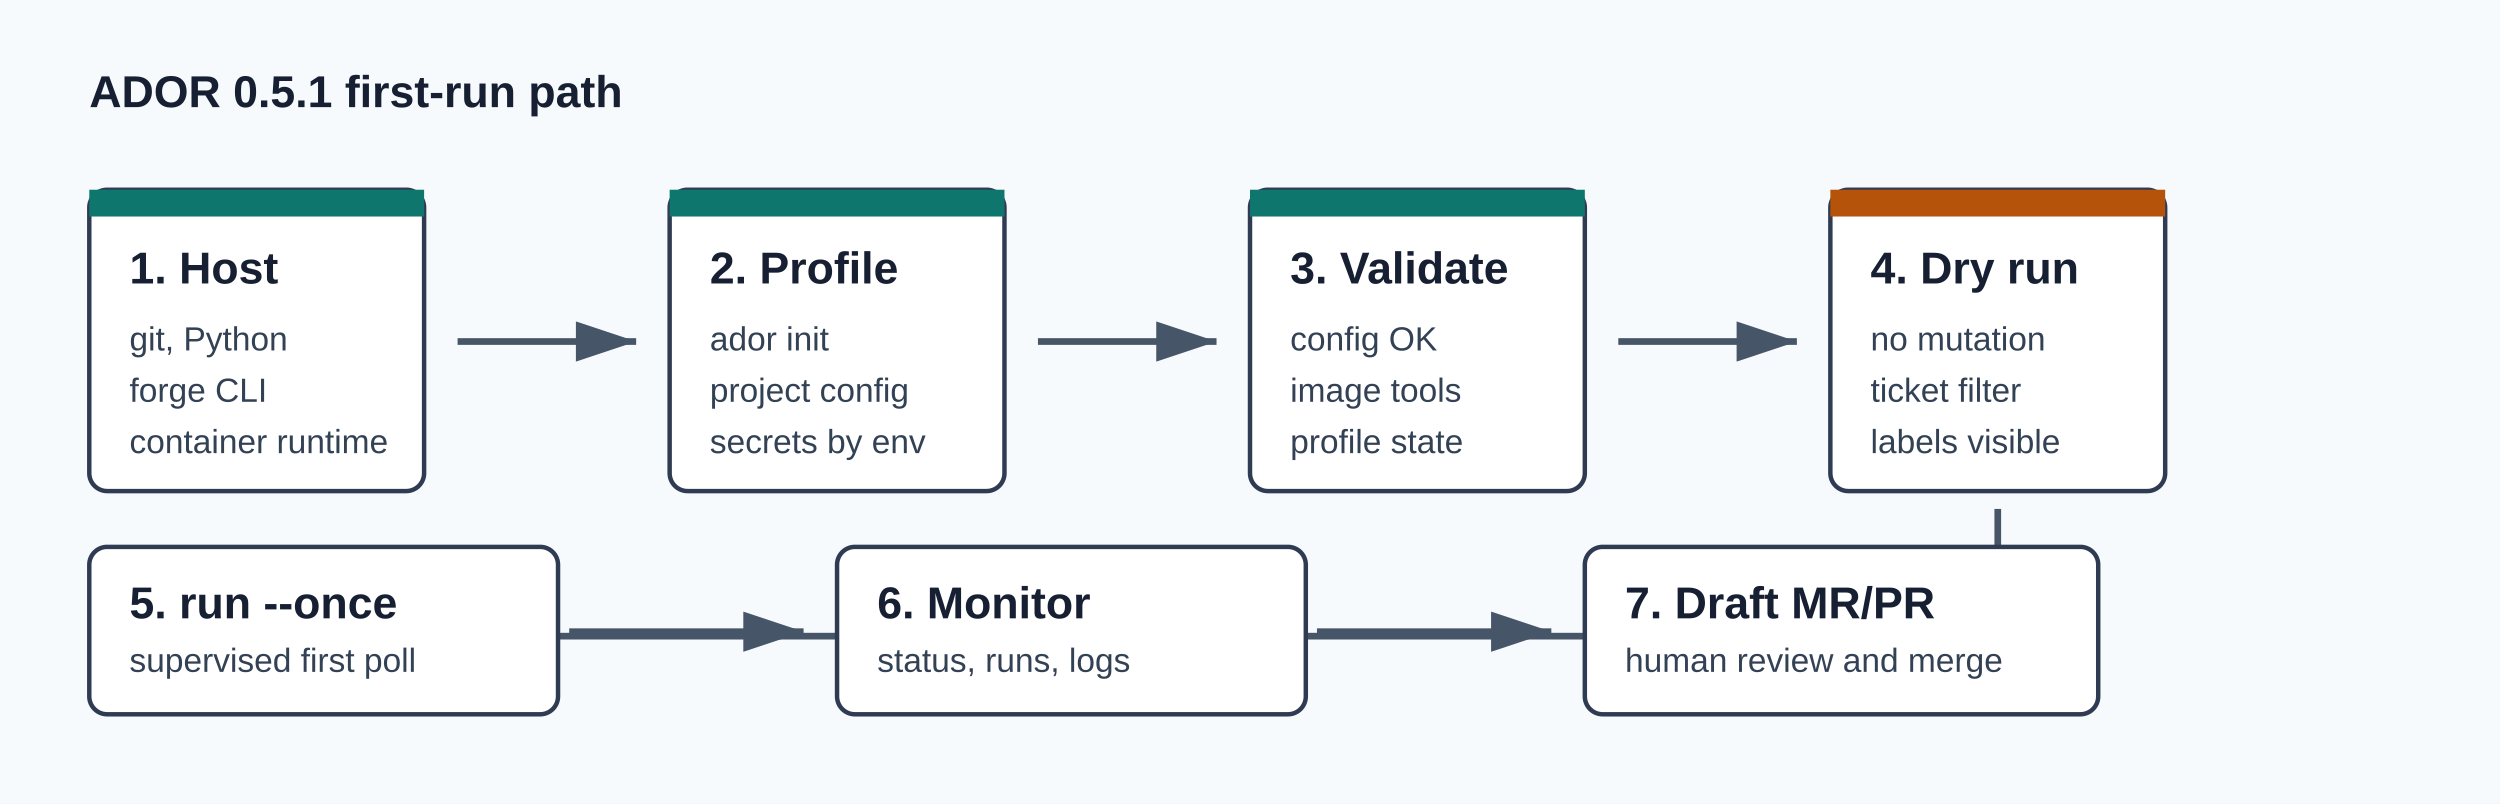
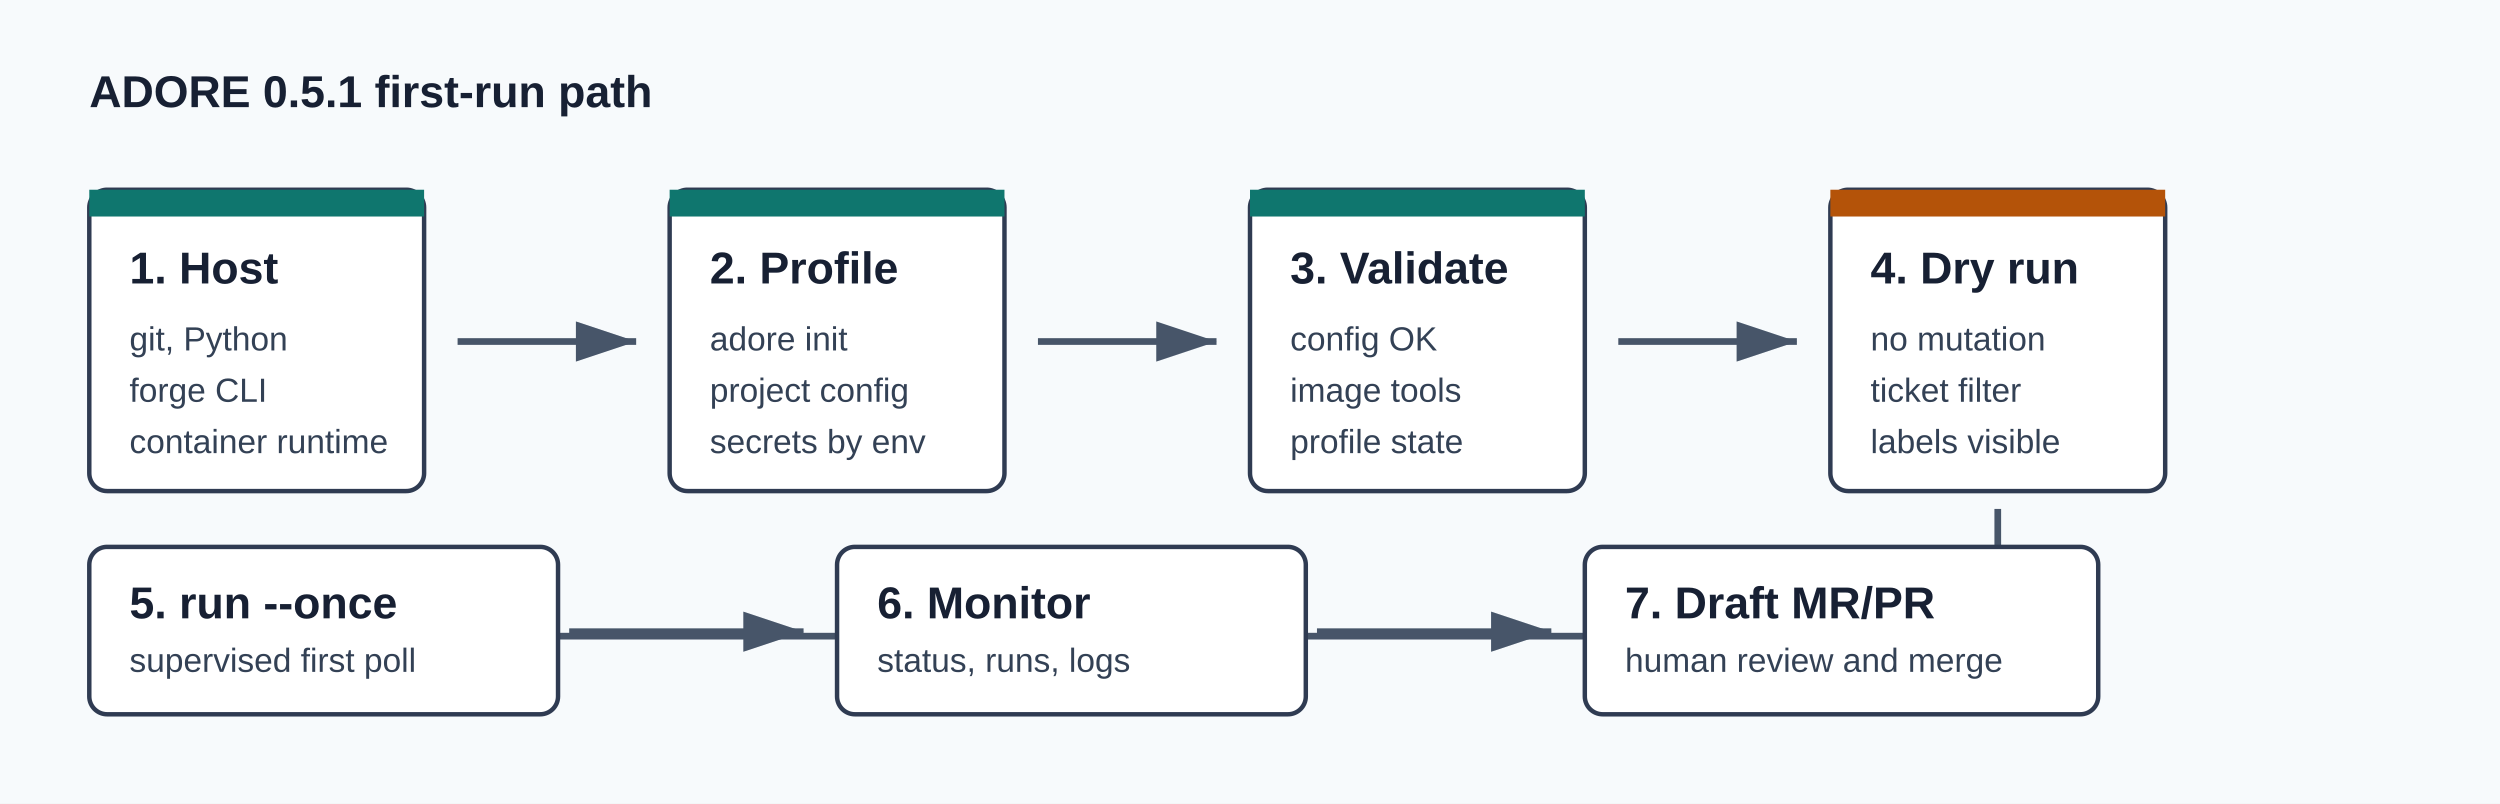
<svg xmlns="http://www.w3.org/2000/svg" width="1120" height="360" viewBox="0 0 1120 360" role="img" aria-labelledby="title desc">
  <defs>
    <style>
      .bg { fill: #f7fafc; }
      .card { fill: #ffffff; stroke: #2f3b52; stroke-width: 2; rx: 8; }
      .accent { fill: #0f766e; }
      .warn { fill: #b45309; }
      .text { fill: #172033; font: 600 20px Arial, sans-serif; }
      .small { fill: #334155; font: 15px Arial, sans-serif; }
      .line { stroke: #475569; stroke-width: 3; fill: none; marker-end: url(#arrow); }
    </style>
    <marker id="arrow" markerWidth="10" markerHeight="10" refX="9" refY="3" orient="auto" markerUnits="strokeWidth">
      <path d="M0,0 L9,3 L0,6 Z" fill="#475569" />
    </marker>
  </defs>
  <rect class="bg" x="0" y="0" width="1120" height="360" />
-   <text class="text" x="40" y="48">ADOR 0.5.1 first-run path</text>
+   <text class="text" x="40" y="48">ADORE 0.5.1 first-run path</text>
  <g transform="translate(40 85)">
    <rect class="card" x="0" y="0" width="150" height="135" />
    <rect class="accent" x="0" y="0" width="150" height="12" />
    <text class="text" x="18" y="42">1. Host</text>
    <text class="small" x="18" y="72">git, Python</text>
    <text class="small" x="18" y="95">forge CLI</text>
    <text class="small" x="18" y="118">container runtime</text>
  </g>
  <path class="line" d="M205 153 H285" />
  <g transform="translate(300 85)">
    <rect class="card" x="0" y="0" width="150" height="135" />
    <rect class="accent" x="0" y="0" width="150" height="12" />
    <text class="text" x="18" y="42">2. Profile</text>
-     <text class="small" x="18" y="72">ador init</text>
+     <text class="small" x="18" y="72">adore init</text>
    <text class="small" x="18" y="95">project config</text>
    <text class="small" x="18" y="118">secrets by env</text>
  </g>
  <path class="line" d="M465 153 H545" />
  <g transform="translate(560 85)">
    <rect class="card" x="0" y="0" width="150" height="135" />
    <rect class="accent" x="0" y="0" width="150" height="12" />
    <text class="text" x="18" y="42">3. Validate</text>
    <text class="small" x="18" y="72">config OK</text>
    <text class="small" x="18" y="95">image tools</text>
    <text class="small" x="18" y="118">profile state</text>
  </g>
  <path class="line" d="M725 153 H805" />
  <g transform="translate(820 85)">
    <rect class="card" x="0" y="0" width="150" height="135" />
    <rect class="warn" x="0" y="0" width="150" height="12" />
    <text class="text" x="18" y="42">4. Dry run</text>
    <text class="small" x="18" y="72">no mutation</text>
    <text class="small" x="18" y="95">ticket filter</text>
    <text class="small" x="18" y="118">labels visible</text>
  </g>
  <path class="line" d="M895 228 V285 H125" />
  <g transform="translate(40 245)">
    <rect class="card" x="0" y="0" width="210" height="75" />
    <text class="text" x="18" y="32">5. run --once</text>
    <text class="small" x="18" y="56">supervised first poll</text>
  </g>
  <path class="line" d="M255 283 H360" />
  <g transform="translate(375 245)">
    <rect class="card" x="0" y="0" width="210" height="75" />
    <text class="text" x="18" y="32">6. Monitor</text>
    <text class="small" x="18" y="56">status, runs, logs</text>
  </g>
  <path class="line" d="M590 283 H695" />
  <g transform="translate(710 245)">
    <rect class="card" x="0" y="0" width="230" height="75" />
    <text class="text" x="18" y="32">7. Draft MR/PR</text>
    <text class="small" x="18" y="56">human review and merge</text>
  </g>
</svg>
